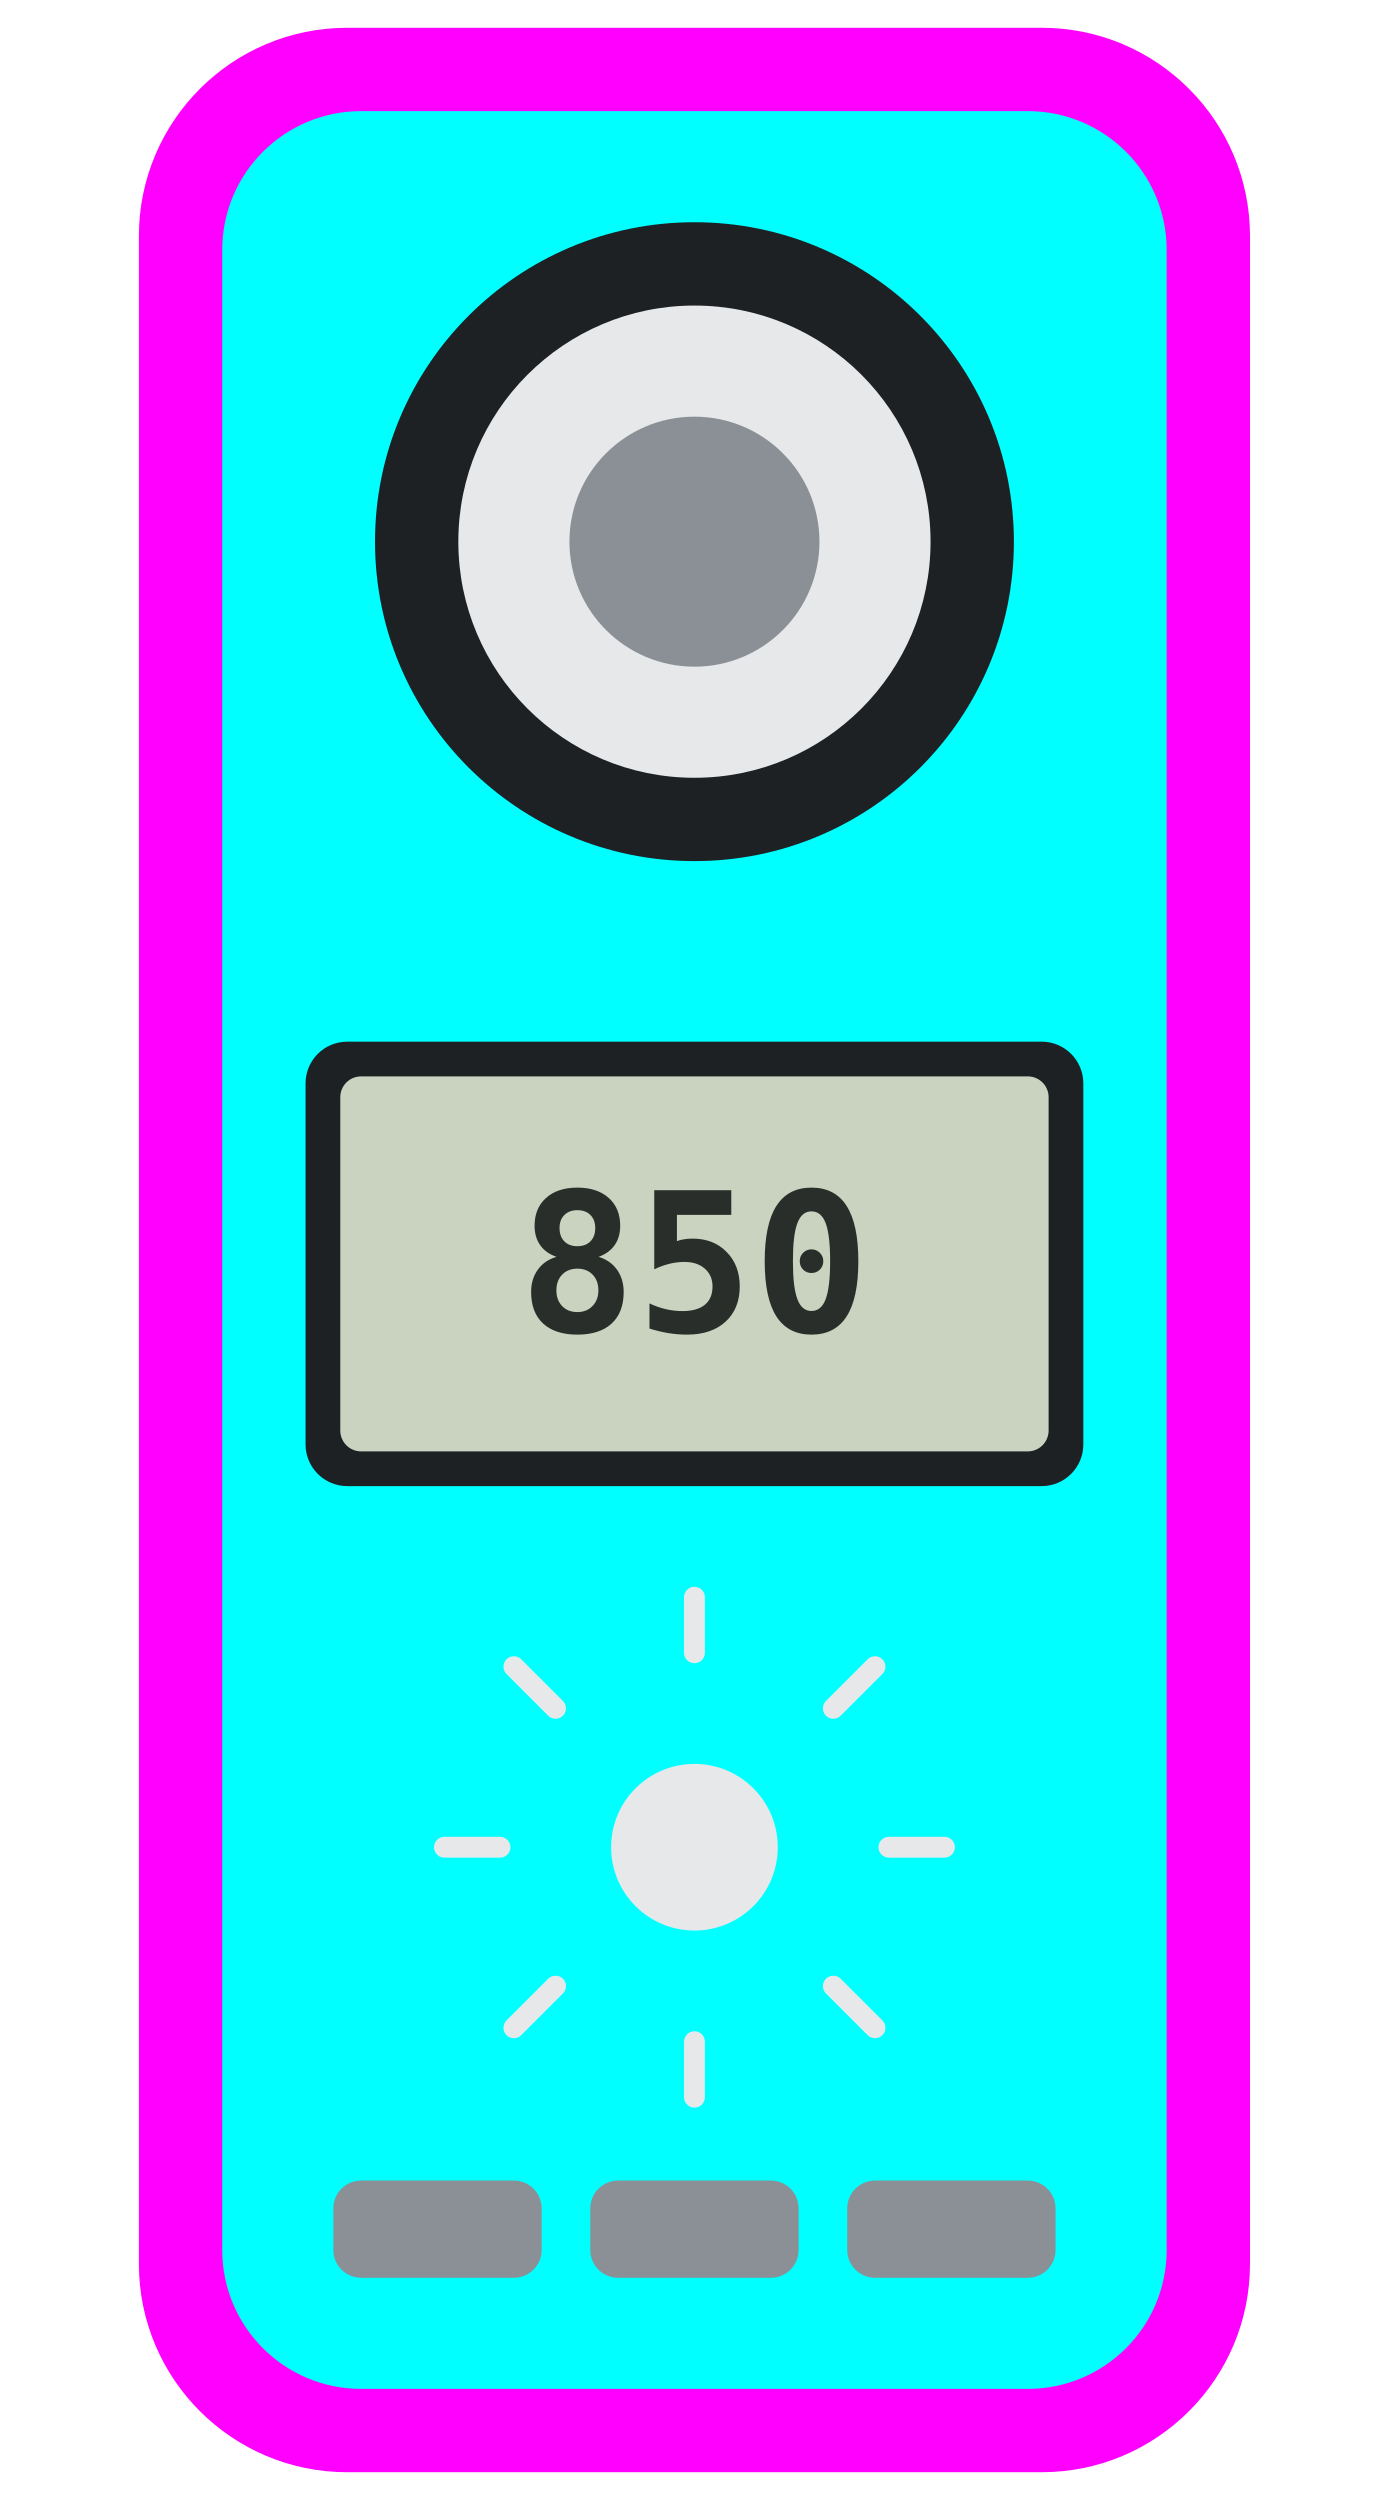
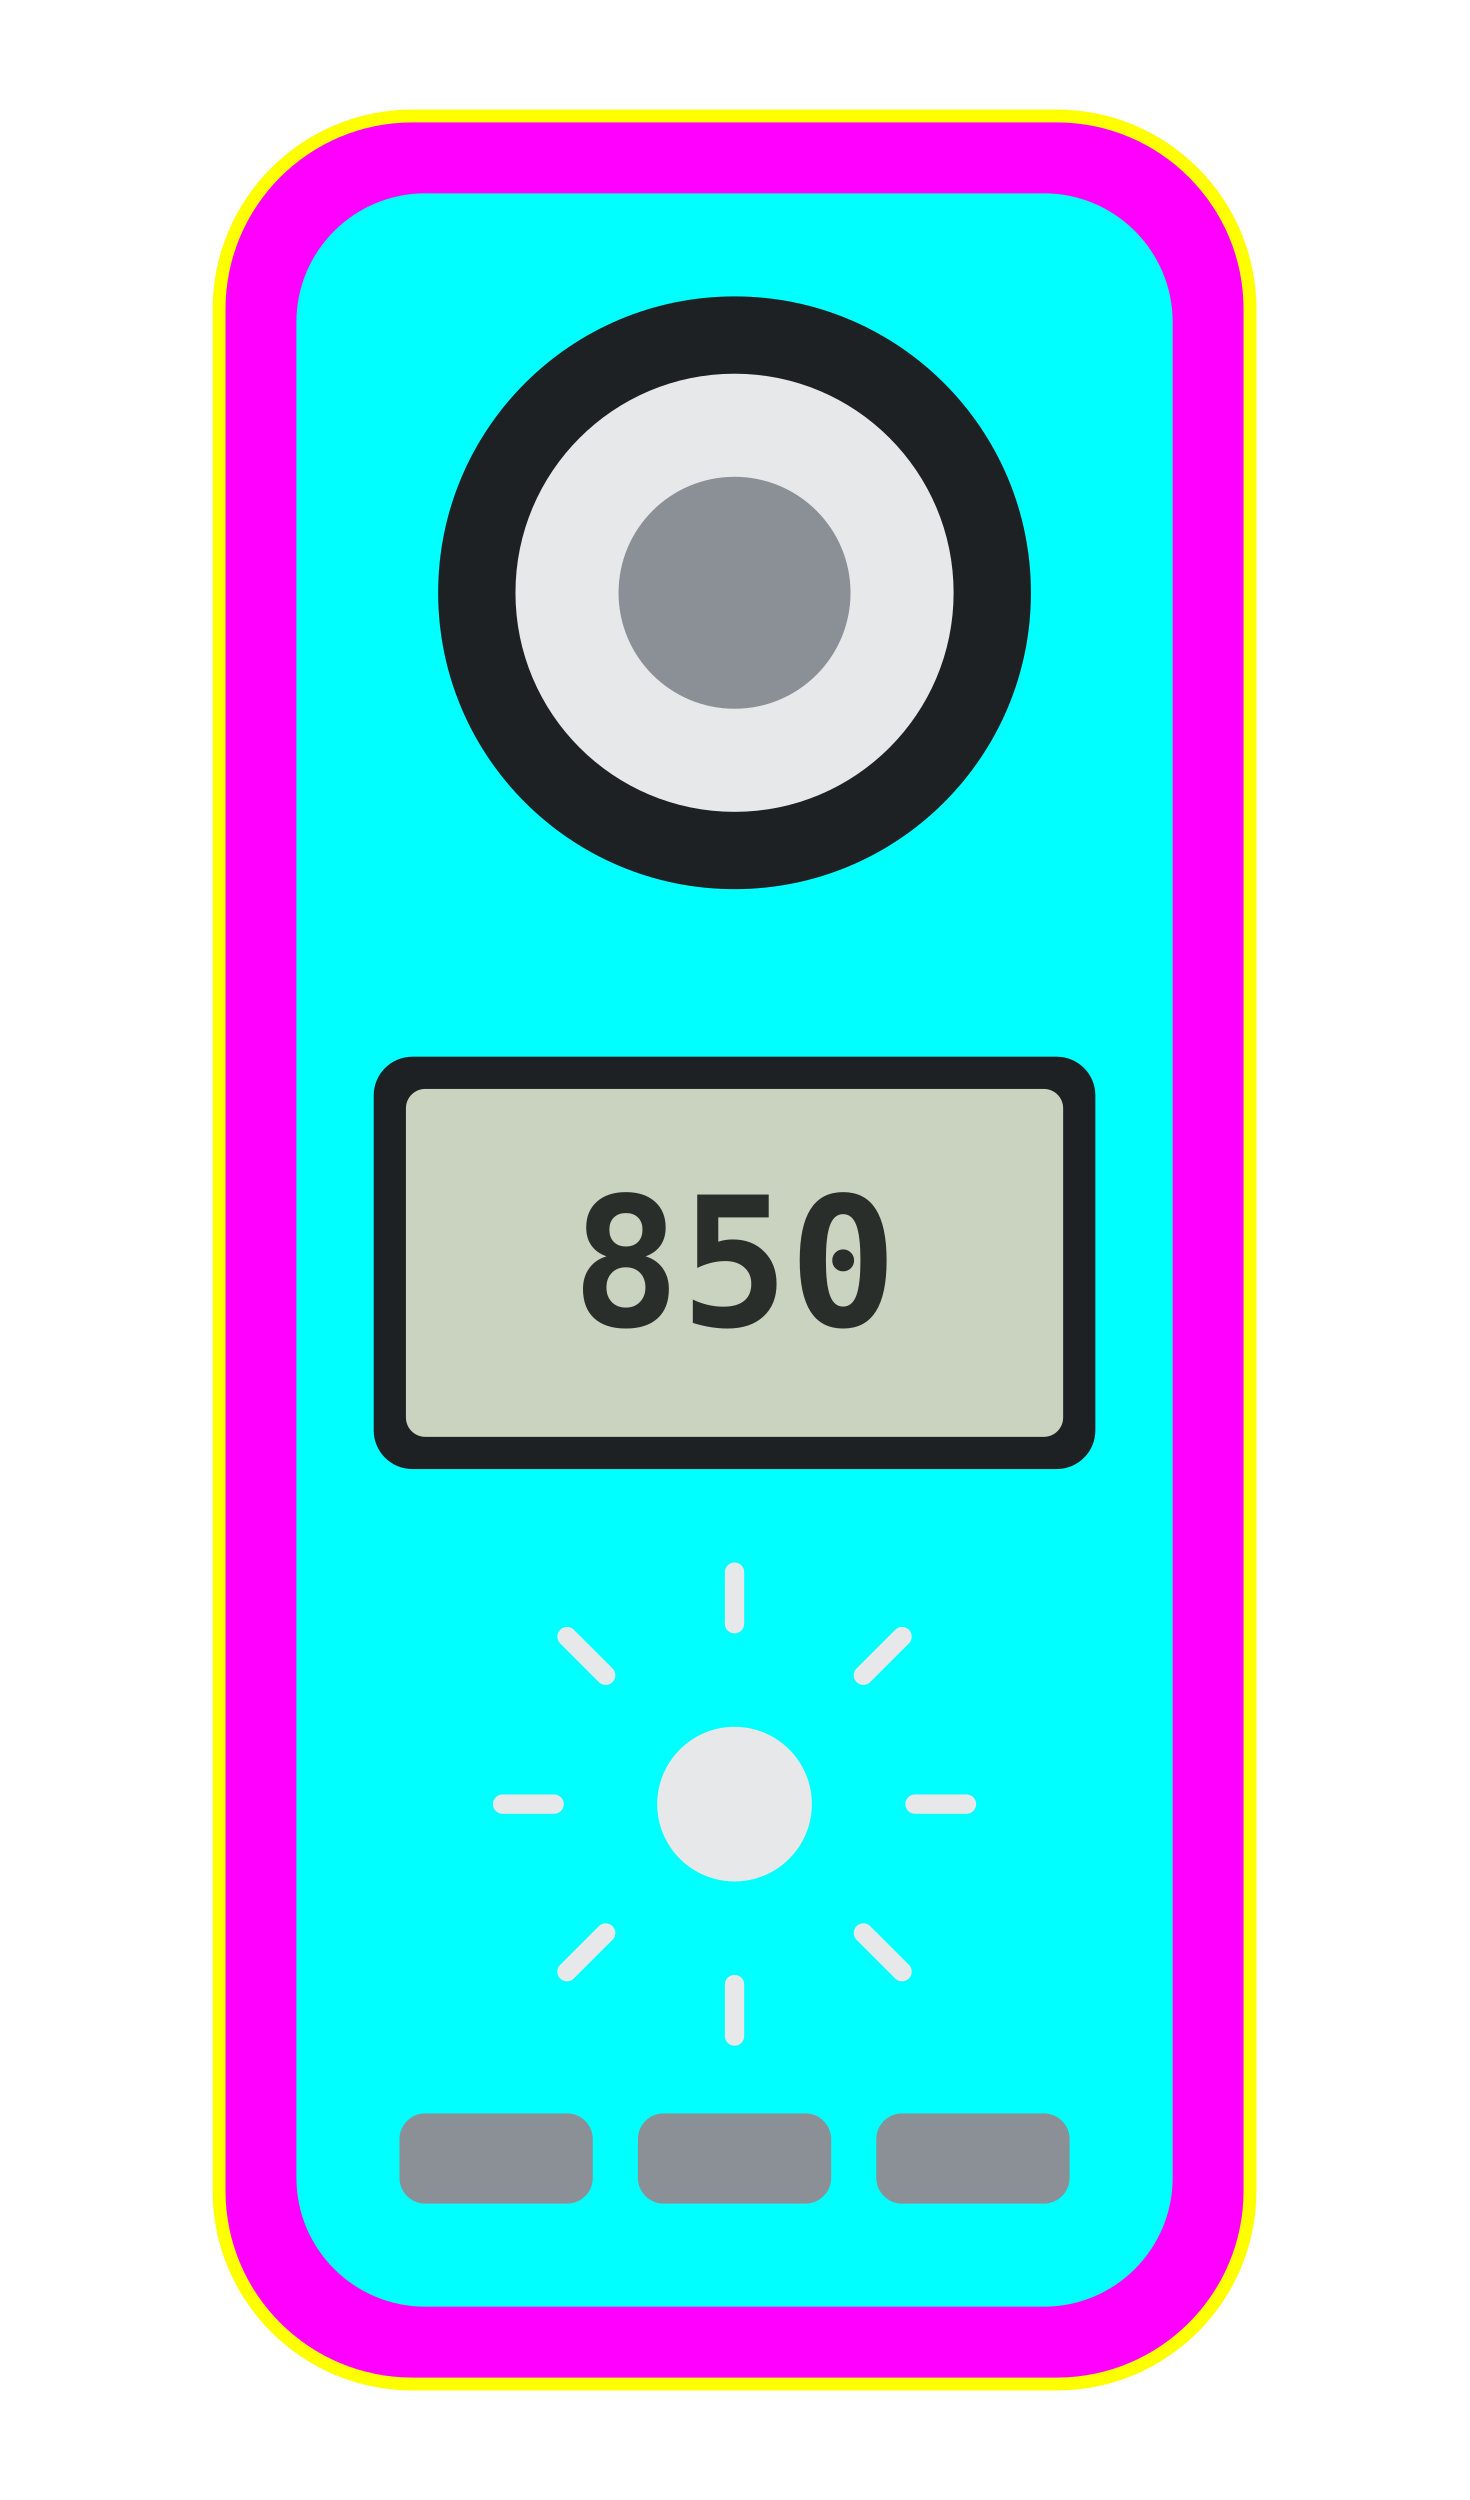
- <svg xmlns="http://www.w3.org/2000/svg" viewBox="0 0 200 360" width="200" height="360">
+ <svg xmlns="http://www.w3.org/2000/svg" viewBox="-14 -14 228 388" width="228" height="388">
  <style>
    .primary { fill: #FF00FF; }
    .secondary { fill: #00FFFF; }
    .lcd { fill: #C9D3C0; }
    .lcdtext { fill: #2A2E2A; font-weight: bold; font-size: 30px; font-family: monospace; }
    .light { fill: #E6E8EA; }
    .key { fill: #8A9096; }
    .dark { fill: #1E2124; }
    .bezel { fill: #2B2E32; }
    .line { fill: none; stroke: #E6E8EA; stroke-width: 4; stroke-linecap: round; stroke-linejoin: round; }
    .dline { fill: none; stroke: #1E2124; stroke-width: 4; stroke-linecap: round; stroke-linejoin: round; }
    .label { fill: #E6E8EA; font-size: 10px; font-family: sans-serif; text-anchor: middle; }
  </style>
-   <rect class="primary" x="20" y="4" width="160" height="352" rx="30" />
+   <rect class="primary" x="20" y="4" stroke="#FFFF00" stroke-width="2" vector-effect="non-scaling-stroke" width="160" height="352" rx="30" />
  <rect class="secondary" x="32" y="16" width="136" height="328" rx="20" />
  <circle class="dark" cx="100" cy="78" r="46" />
  <circle class="light" cx="100" cy="78" r="34" />
  <circle class="key" cx="100" cy="78" r="18" />
  <rect class="dark" x="44" y="150" width="112" height="64" rx="6" />
  <rect class="lcd" x="49" y="155" width="102" height="54" rx="3" />
  <text class="lcdtext" style="font-weight:bold;font-family:monospace;font-size:28px" x="100.0" y="191.8" text-anchor="middle">850</text>
  <circle class="light" cx="100" cy="266" r="12" />
  <path fill="none" stroke="#E6E8EA" stroke-width="3" stroke-linecap="round" d="M100 238 V230 M100 294 V302 M72 266 H64 M128 266 H136 M80 246 L74 240 M120 286 L126 292 M120 246 L126 240 M80 286 L74 292" />
  <g class="key">
    <rect x="48" y="314" width="30" height="14" rx="4" />
    <rect x="85" y="314" width="30" height="14" rx="4" />
    <rect x="122" y="314" width="30" height="14" rx="4" />
  </g>
</svg>
